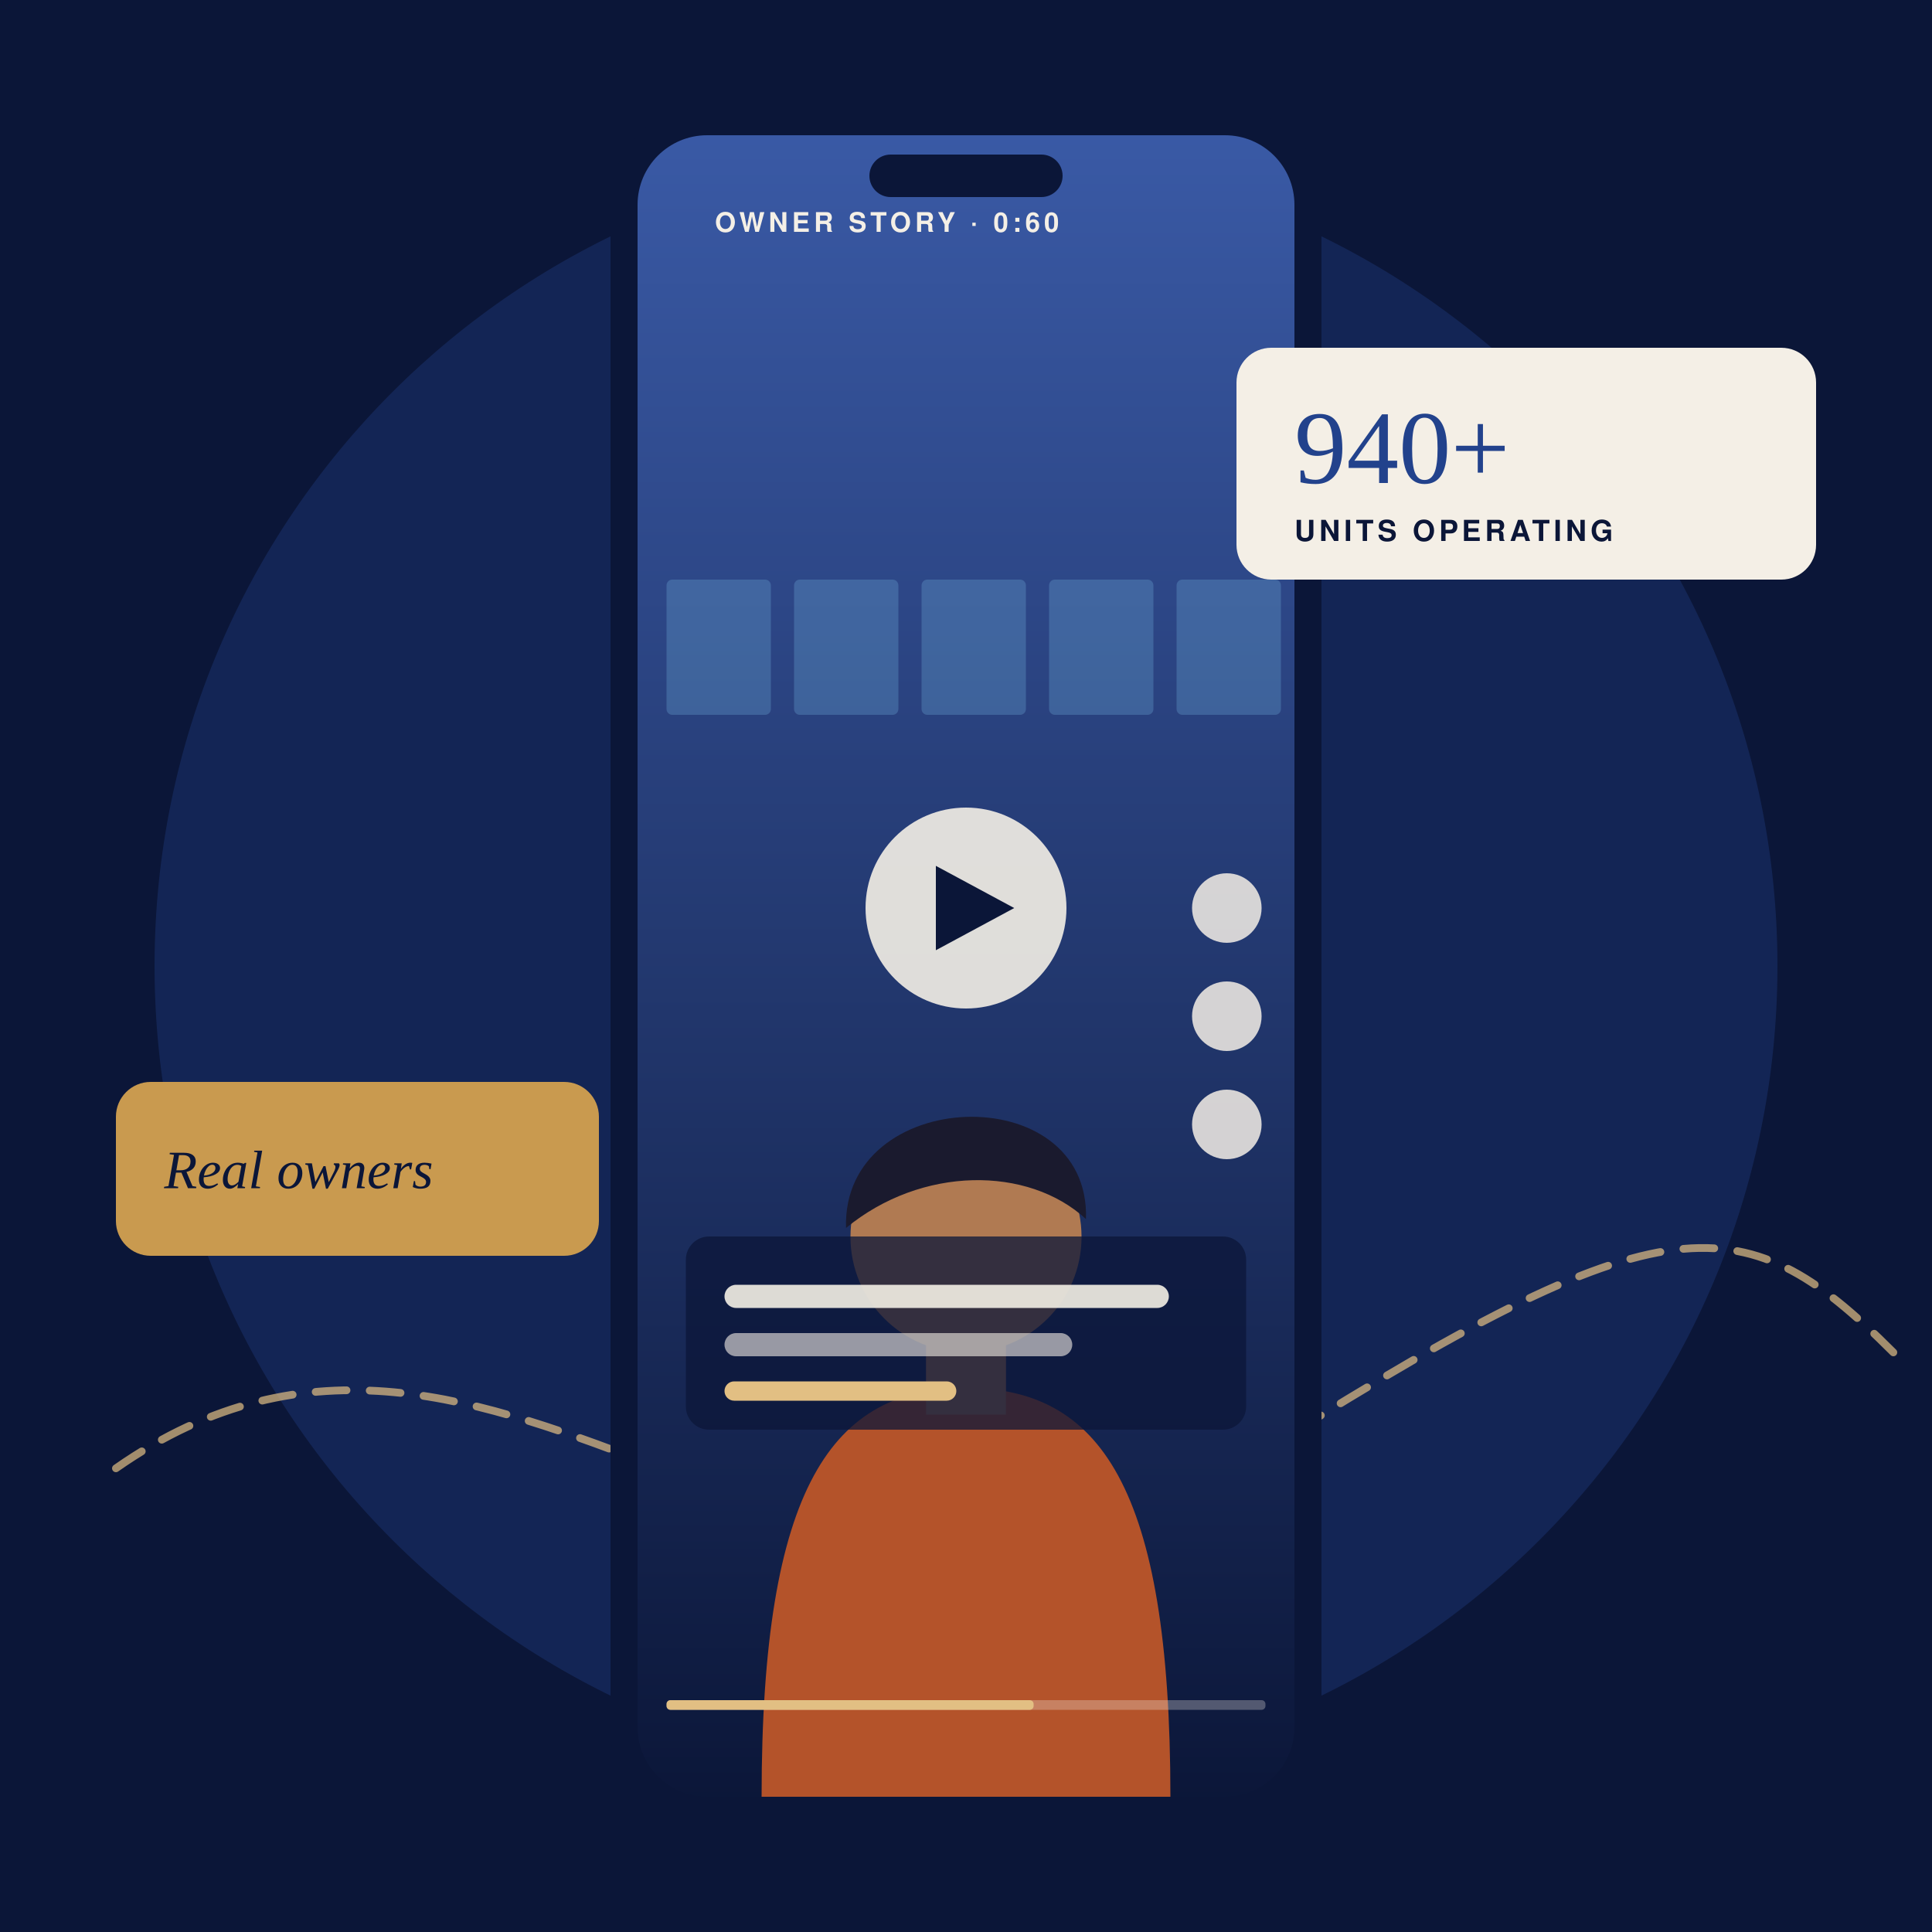
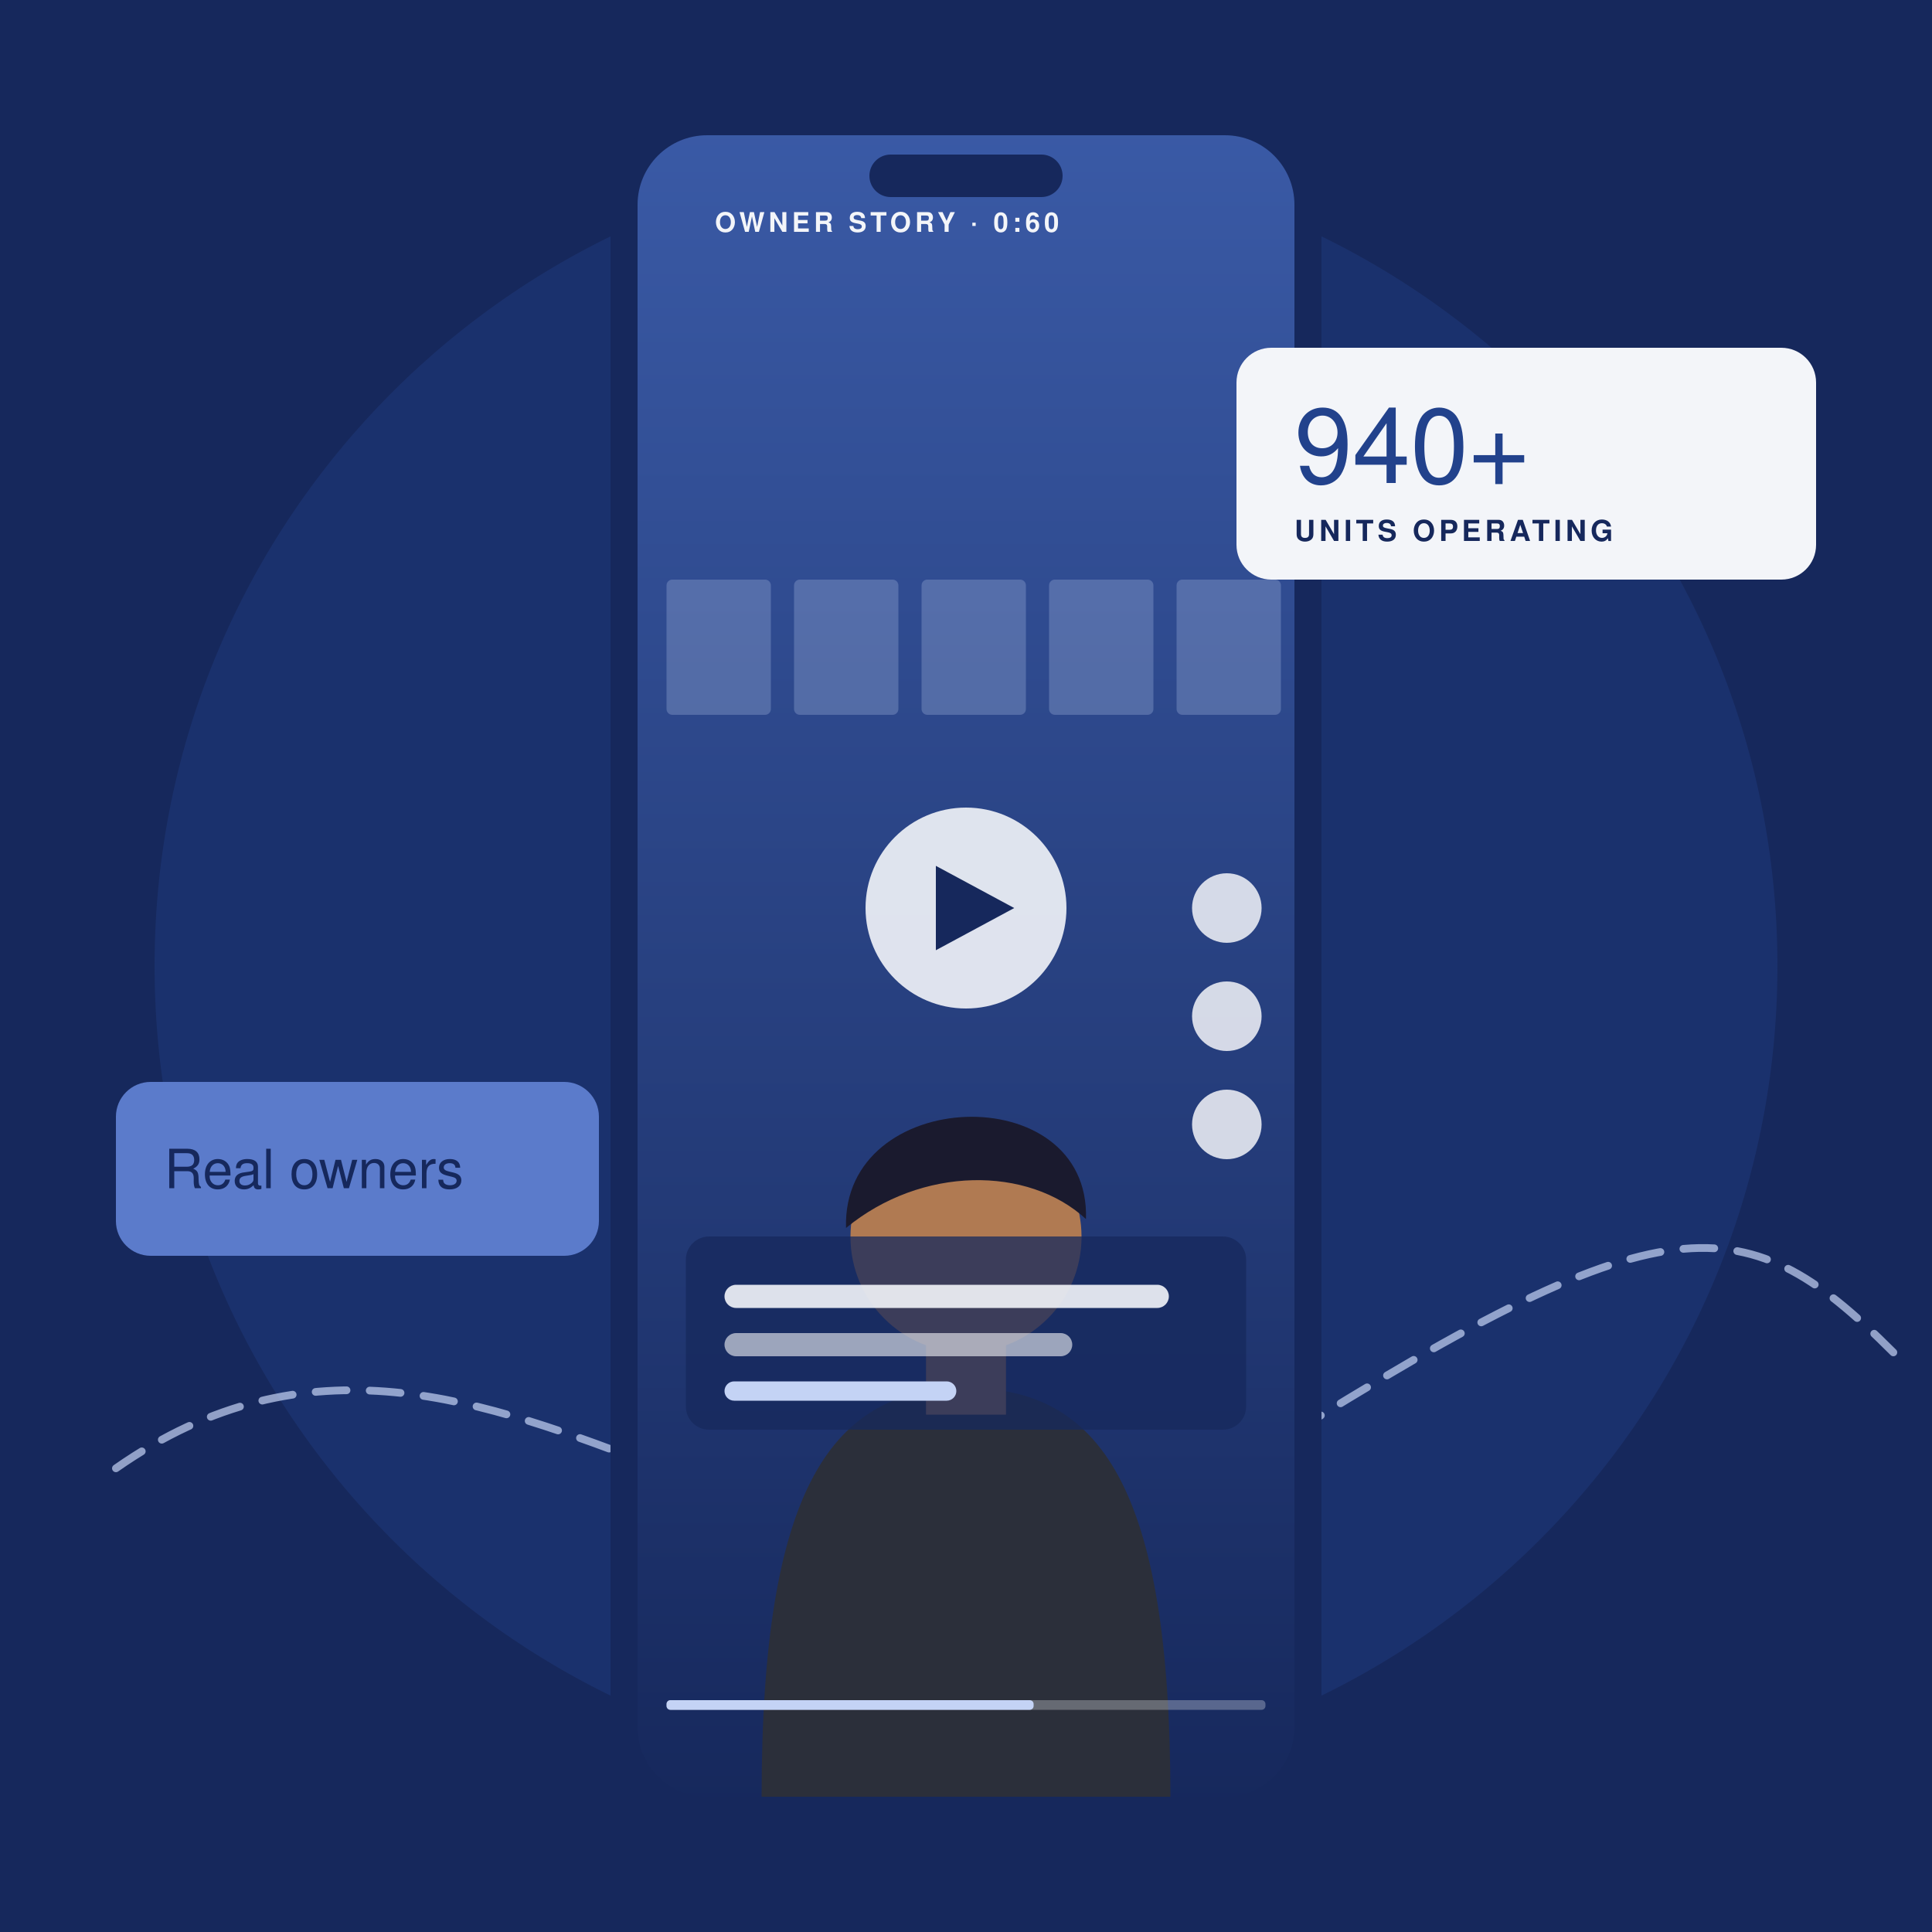
<svg xmlns="http://www.w3.org/2000/svg" viewBox="0 0 1000 1000" width="1000" height="1000">
  <defs>
    <linearGradient id="reelbg" x1="0" y1="0" x2="0" y2="1">
      <stop offset="0" stop-color="#3a5aa6" />
-       <stop offset="1" stop-color="#0b1638" />
+       <stop offset="1" stop-color="#16285c" />
    </linearGradient>
  </defs>
-   <rect x="0" y="0" width="1000" height="1000" rx="0" fill="#0b1638" />
+   <rect x="0" y="0" width="1000" height="1000" rx="0" fill="#16285c" />
  <circle cx="500" cy="500" r="420" fill="#22428c" opacity="0.35" />
-   <path d="M60 760 C 260 620, 420 900, 640 760 S 900 620, 980 700" fill="none" stroke="#e2bf83" stroke-width="4" stroke-dasharray="16 12" stroke-linecap="round" opacity="0.7" />
-   <rect x="316" y="56" width="368" height="888" rx="48" fill="#0b1638" />
+   <path d="M60 760 C 260 620, 420 900, 640 760 S 900 620, 980 700" fill="none" stroke="#c4d3f5" stroke-width="4" stroke-dasharray="16 12" stroke-linecap="round" opacity="0.7" />
+   <rect x="316" y="56" width="368" height="888" rx="48" fill="#16285c" />
  <clipPath id="ph31656">
    <rect x="330" y="70" width="340" height="860" rx="36" />
  </clipPath>
  <g clip-path="url(#ph31656)">
    <rect x="330" y="70" width="340" height="860" rx="0" fill="url(#reelbg)" />
-     <rect x="345" y="300" width="54" height="70" rx="3" fill="#7cc3ea" opacity="0.25" />
-     <rect x="411" y="300" width="54" height="70" rx="3" fill="#7cc3ea" opacity="0.25" />
-     <rect x="477" y="300" width="54" height="70" rx="3" fill="#7cc3ea" opacity="0.25" />
-     <rect x="543" y="300" width="54" height="70" rx="3" fill="#7cc3ea" opacity="0.25" />
-     <rect x="609" y="300" width="54" height="70" rx="3" fill="#7cc3ea" opacity="0.25" />
-     <path d="M394.2 930 C394.2 769.0 431.0 718.4 500 718.4 C569.0 718.4 605.8 769.0 605.8 930 Z" fill="#b4532a" />
+     <rect x="345" y="300" width="54" height="70" rx="3" fill="#c4d3f5" opacity="0.25" />
+     <rect x="411" y="300" width="54" height="70" rx="3" fill="#c4d3f5" opacity="0.25" />
+     <rect x="477" y="300" width="54" height="70" rx="3" fill="#c4d3f5" opacity="0.25" />
+     <rect x="543" y="300" width="54" height="70" rx="3" fill="#c4d3f5" opacity="0.25" />
+     <rect x="609" y="300" width="54" height="70" rx="3" fill="#c4d3f5" opacity="0.25" />
+     <path d="M394.2 930 C394.2 769.0 431.0 718.4 500 718.4 C569.0 718.4 605.8 769.0 605.8 930 Z" fill="#2b2f3a" />
    <rect x="479.3" y="686.2" width="41.4" height="46.0" fill="#b07a52" />
    <circle cx="500" cy="640.2" r="59.8" fill="#b07a52" />
    <path d="M437.9 635.6 C435.6 562.0 564.4 557.4 562.1 631.0 C532.2 603.4 477.0 603.4 437.9 635.6 Z" fill="#1a1a2e" />
-     <rect x="355" y="640" width="290" height="100" rx="12" fill="#0b1638" opacity="0.75" />
-     <rect x="375" y="665" width="230" height="12" rx="6" fill="#f4efe6" opacity="0.9" />
-     <rect x="375" y="690" width="180" height="12" rx="6" fill="#f4efe6" opacity="0.6" />
-     <rect x="375" y="715" width="120" height="10" rx="5" fill="#e2bf83" />
-     <text x="370" y="120" font-family="'Helvetica Neue', Helvetica, Arial, sans-serif" font-size="14" font-weight="700" fill="#f4efe6" text-anchor="start" letter-spacing="2" opacity="1">OWNER STORY · 0:60</text>
-     <circle cx="635" cy="470" r="18" fill="#f4efe6" opacity="0.85" />
-     <circle cx="635" cy="526" r="18" fill="#f4efe6" opacity="0.85" />
-     <circle cx="635" cy="582" r="18" fill="#f4efe6" opacity="0.85" />
-     <rect x="345" y="880" width="310" height="5" rx="2" fill="#f4efe6" opacity="0.3" />
-     <rect x="345" y="880" width="190" height="5" rx="2" fill="#e2bf83" />
+     <rect x="355" y="640" width="290" height="100" rx="12" fill="#16285c" opacity="0.75" />
+     <rect x="375" y="665" width="230" height="12" rx="6" fill="#f3f5f9" opacity="0.9" />
+     <rect x="375" y="690" width="180" height="12" rx="6" fill="#f3f5f9" opacity="0.6" />
+     <rect x="375" y="715" width="120" height="10" rx="5" fill="#c4d3f5" />
+     <text x="370" y="120" font-family="'Helvetica Neue', Helvetica, Arial, sans-serif" font-size="14" font-weight="700" fill="#f3f5f9" text-anchor="start" letter-spacing="2" opacity="1">OWNER STORY · 0:60</text>
+     <circle cx="635" cy="470" r="18" fill="#f3f5f9" opacity="0.85" />
+     <circle cx="635" cy="526" r="18" fill="#f3f5f9" opacity="0.85" />
+     <circle cx="635" cy="582" r="18" fill="#f3f5f9" opacity="0.85" />
+     <rect x="345" y="880" width="310" height="5" rx="2" fill="#f3f5f9" opacity="0.3" />
+     <rect x="345" y="880" width="190" height="5" rx="2" fill="#c4d3f5" />
  </g>
-   <rect x="450.0" y="80" width="100" height="22" rx="11" fill="#0b1638" />
-   <circle cx="500" cy="470" r="52" fill="#f4efe6" opacity="0.9" />
-   <path d="M484.4 448.16 L524.96 470 L484.4 491.84 Z" fill="#0b1638" />
-   <rect x="640" y="180" width="300" height="120" rx="18" fill="#f4efe6" />
-   <text x="670" y="250" font-family="Georgia, 'Times New Roman', serif" font-size="54" font-weight="400" fill="#22428c" text-anchor="start" letter-spacing="0" opacity="1">940+</text>
-   <text x="670" y="280" font-family="'Helvetica Neue', Helvetica, Arial, sans-serif" font-size="15" font-weight="700" fill="#0b1638" text-anchor="start" letter-spacing="2" opacity="1">UNITS OPERATING</text>
-   <rect x="60" y="560" width="250" height="90" rx="18" fill="#c99a4f" />
-   <text x="85" y="615" font-family="Georgia, 'Times New Roman', serif" font-size="28" font-weight="400" fill="#0b1638" text-anchor="start" letter-spacing="0" opacity="1" font-style="italic">Real owners</text>
+   <rect x="450.0" y="80" width="100" height="22" rx="11" fill="#16285c" />
+   <circle cx="500" cy="470" r="52" fill="#f3f5f9" opacity="0.9" />
+   <path d="M484.4 448.16 L524.96 470 L484.4 491.84 Z" fill="#16285c" />
+   <rect x="640" y="180" width="300" height="120" rx="18" fill="#f3f5f9" />
+   <text x="670" y="250" font-family="'Helvetica Neue', Helvetica, Arial, sans-serif" font-size="54" font-weight="400" fill="#22428c" text-anchor="start" letter-spacing="0" opacity="1">940+</text>
+   <text x="670" y="280" font-family="'Helvetica Neue', Helvetica, Arial, sans-serif" font-size="15" font-weight="700" fill="#16285c" text-anchor="start" letter-spacing="2" opacity="1">UNITS OPERATING</text>
+   <rect x="60" y="560" width="250" height="90" rx="18" fill="#5b7bcb" />
+   <text x="85" y="615" font-family="'Helvetica Neue', Helvetica, Arial, sans-serif" font-size="28" font-weight="400" fill="#16285c" text-anchor="start" letter-spacing="0" opacity="1">Real owners</text>
</svg>
